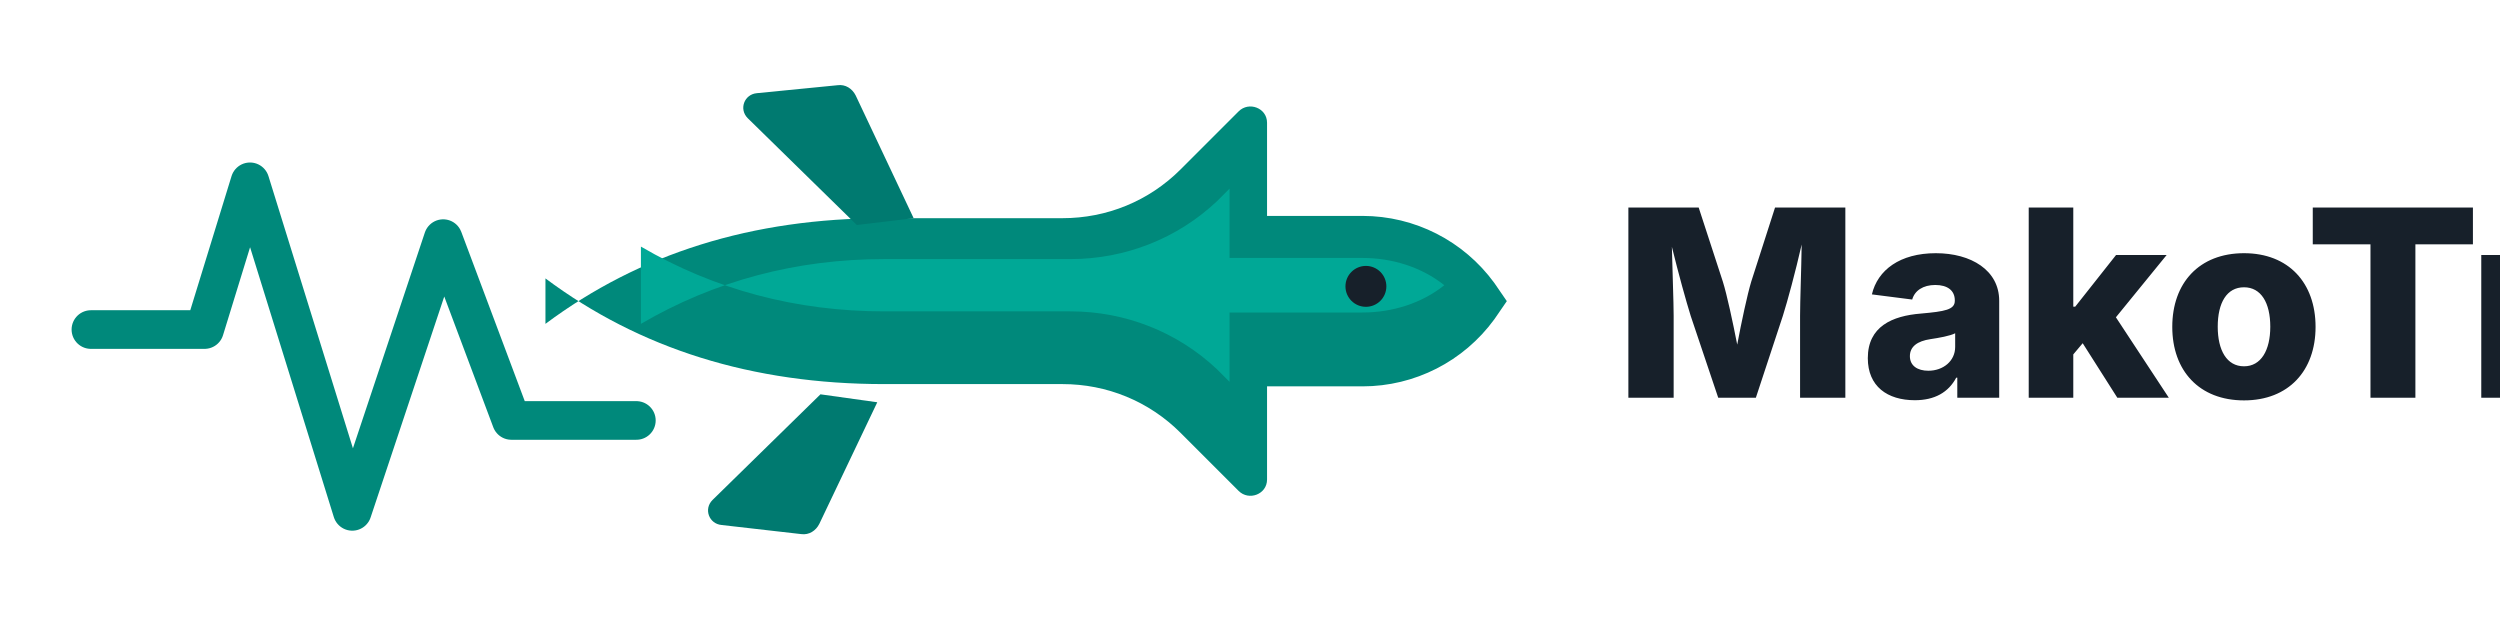
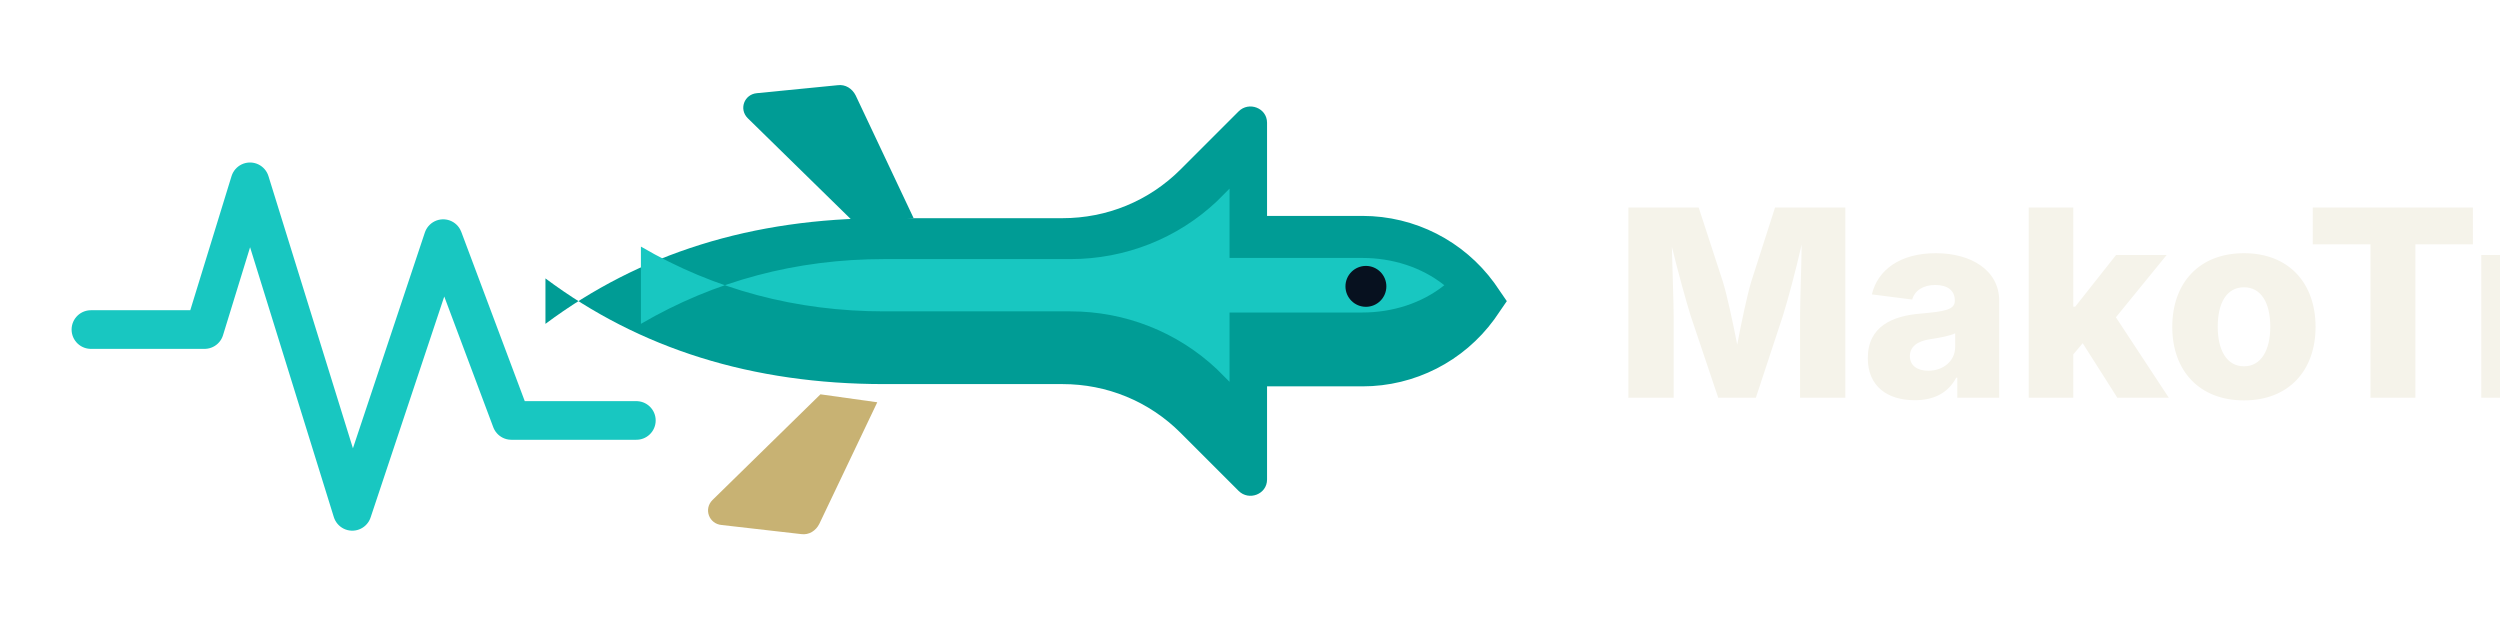
<svg xmlns="http://www.w3.org/2000/svg" width="220" height="56" viewBox="0 0 220 56" fill="none" role="img" aria-labelledby="title desc">
-   <path d="M8 29h10l4-13 9 29 8-24 6 16h11" stroke="#00897B" stroke-width="3.4" stroke-linecap="round" stroke-linejoin="round" />
-   <path d="M48 28.5c8.3-6.2 18.2-9.3 29.8-9.3h15.7c3.9 0 7.6-1.5 10.4-4.3l5.1-5.1c.9-.9 2.5-.3 2.5 1v8.2h8.4c4.6 0 8.9 2.2 11.6 5.9l1.1 1.6-1.1 1.6c-2.7 3.7-7 5.9-11.6 5.9h-8.4v8.2c0 1.3-1.6 1.9-2.5 1l-5.1-5.1c-2.8-2.8-6.5-4.3-10.4-4.3H77.8c-11.6 0-21.5-3.1-29.8-9.3Z" fill="#00897B" />
-   <path d="M56.4 28.5c6.5-3.8 13.7-5.7 21.4-5.7h16.4c4.8 0 9.4-1.8 12.9-5.1l1.1-1.1v6.1h11.7c2.6 0 5.2.8 7.2 2.4-2 1.6-4.6 2.4-7.2 2.4h-11.7v6.1l-1.1-1.1c-3.5-3.3-8.1-5.1-12.9-5.1H77.8c-7.7 0-14.9-1.9-21.4-5.7Z" fill="#00A896" />
-   <path d="M75.4 19.8 65.8 10.4c-.8-.8-.3-2.1.8-2.2l7.1-.7c.7-.1 1.3.3 1.6.9l5.1 10.8-5 .6Z" fill="#007A70" />
-   <path d="M72.2 34.7 62.7 44c-.8.8-.3 2.1.8 2.2l7 .8c.7.1 1.3-.3 1.6-.9l5.1-10.7-5-.7Z" fill="#007A70" />
-   <circle cx="120.2" cy="25.2" r="1.8" fill="#17202A" />
-   <text x="142" y="35" font-family="Inter, Segoe UI, Arial, sans-serif" font-size="23" font-weight="800" letter-spacing="0" fill="#17202A">MakoTrends</text>
+   <path d="M8 29h10l4-13 9 29 8-24 6 16h11" stroke="#18C7C1" stroke-width="3.4" stroke-linecap="round" stroke-linejoin="round" />
+   <path d="M48 28.5c8.3-6.2 18.2-9.3 29.8-9.3h15.7c3.9 0 7.6-1.5 10.4-4.3l5.1-5.1c.9-.9 2.5-.3 2.5 1v8.2h8.4c4.6 0 8.9 2.2 11.6 5.9l1.1 1.6-1.1 1.6c-2.7 3.7-7 5.9-11.6 5.9h-8.4v8.2c0 1.3-1.6 1.9-2.5 1l-5.1-5.1c-2.8-2.8-6.5-4.3-10.4-4.3H77.8c-11.6 0-21.5-3.1-29.8-9.3Z" fill="#009C95" />
+   <path d="M56.4 28.5c6.5-3.8 13.7-5.7 21.4-5.7h16.4c4.8 0 9.4-1.8 12.9-5.1l1.1-1.1v6.1h11.7c2.6 0 5.2.8 7.2 2.4-2 1.6-4.6 2.4-7.2 2.4h-11.7v6.1l-1.1-1.1c-3.5-3.3-8.1-5.1-12.9-5.1H77.8c-7.7 0-14.9-1.9-21.4-5.7Z" fill="#18C7C1" />
+   <path d="M75.4 19.8 65.8 10.4c-.8-.8-.3-2.1.8-2.2l7.1-.7c.7-.1 1.3.3 1.6.9l5.1 10.8-5 .6Z" fill="#009C95" />
+   <path d="M72.2 34.7 62.7 44c-.8.8-.3 2.1.8 2.2l7 .8c.7.1 1.3-.3 1.6-.9l5.1-10.7-5-.7Z" fill="#C8B273" />
+   <circle cx="120.2" cy="25.2" r="1.8" fill="#07111F" />
+   <text x="142" y="35" font-family="Inter, Segoe UI, Arial, sans-serif" font-size="23" font-weight="800" letter-spacing="0" fill="#F5F3EA">MakoTrends</text>
</svg>
